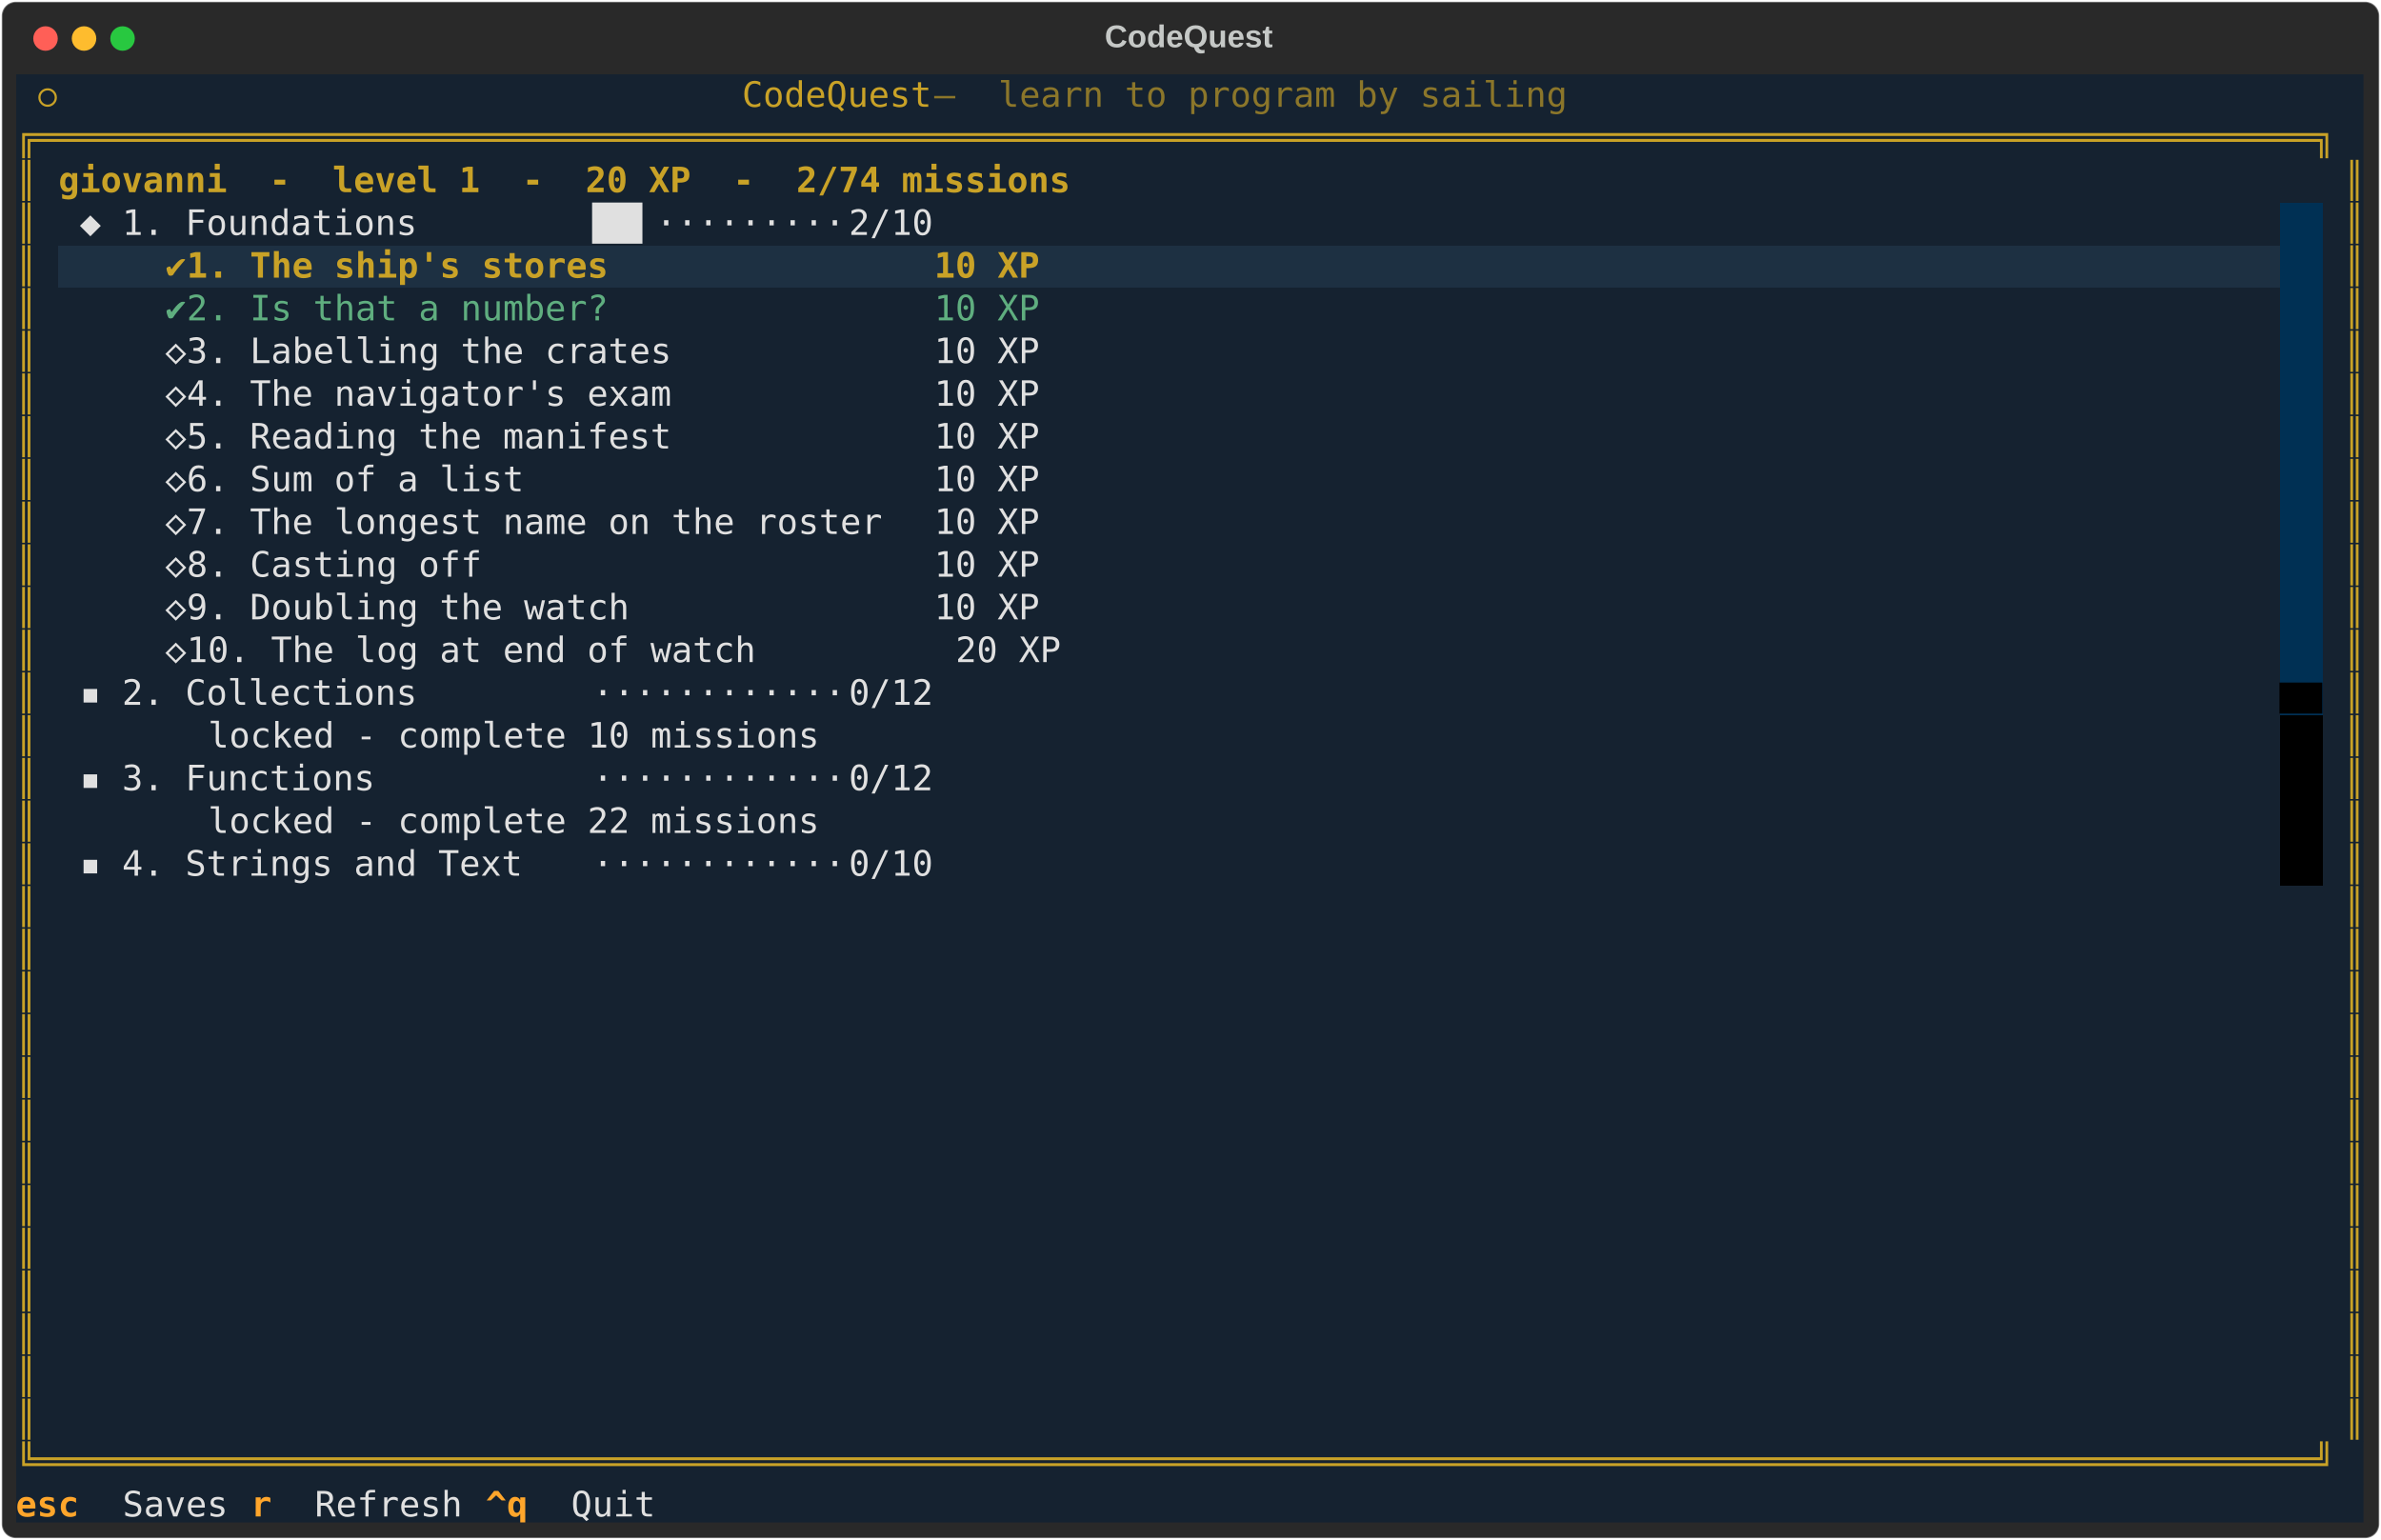
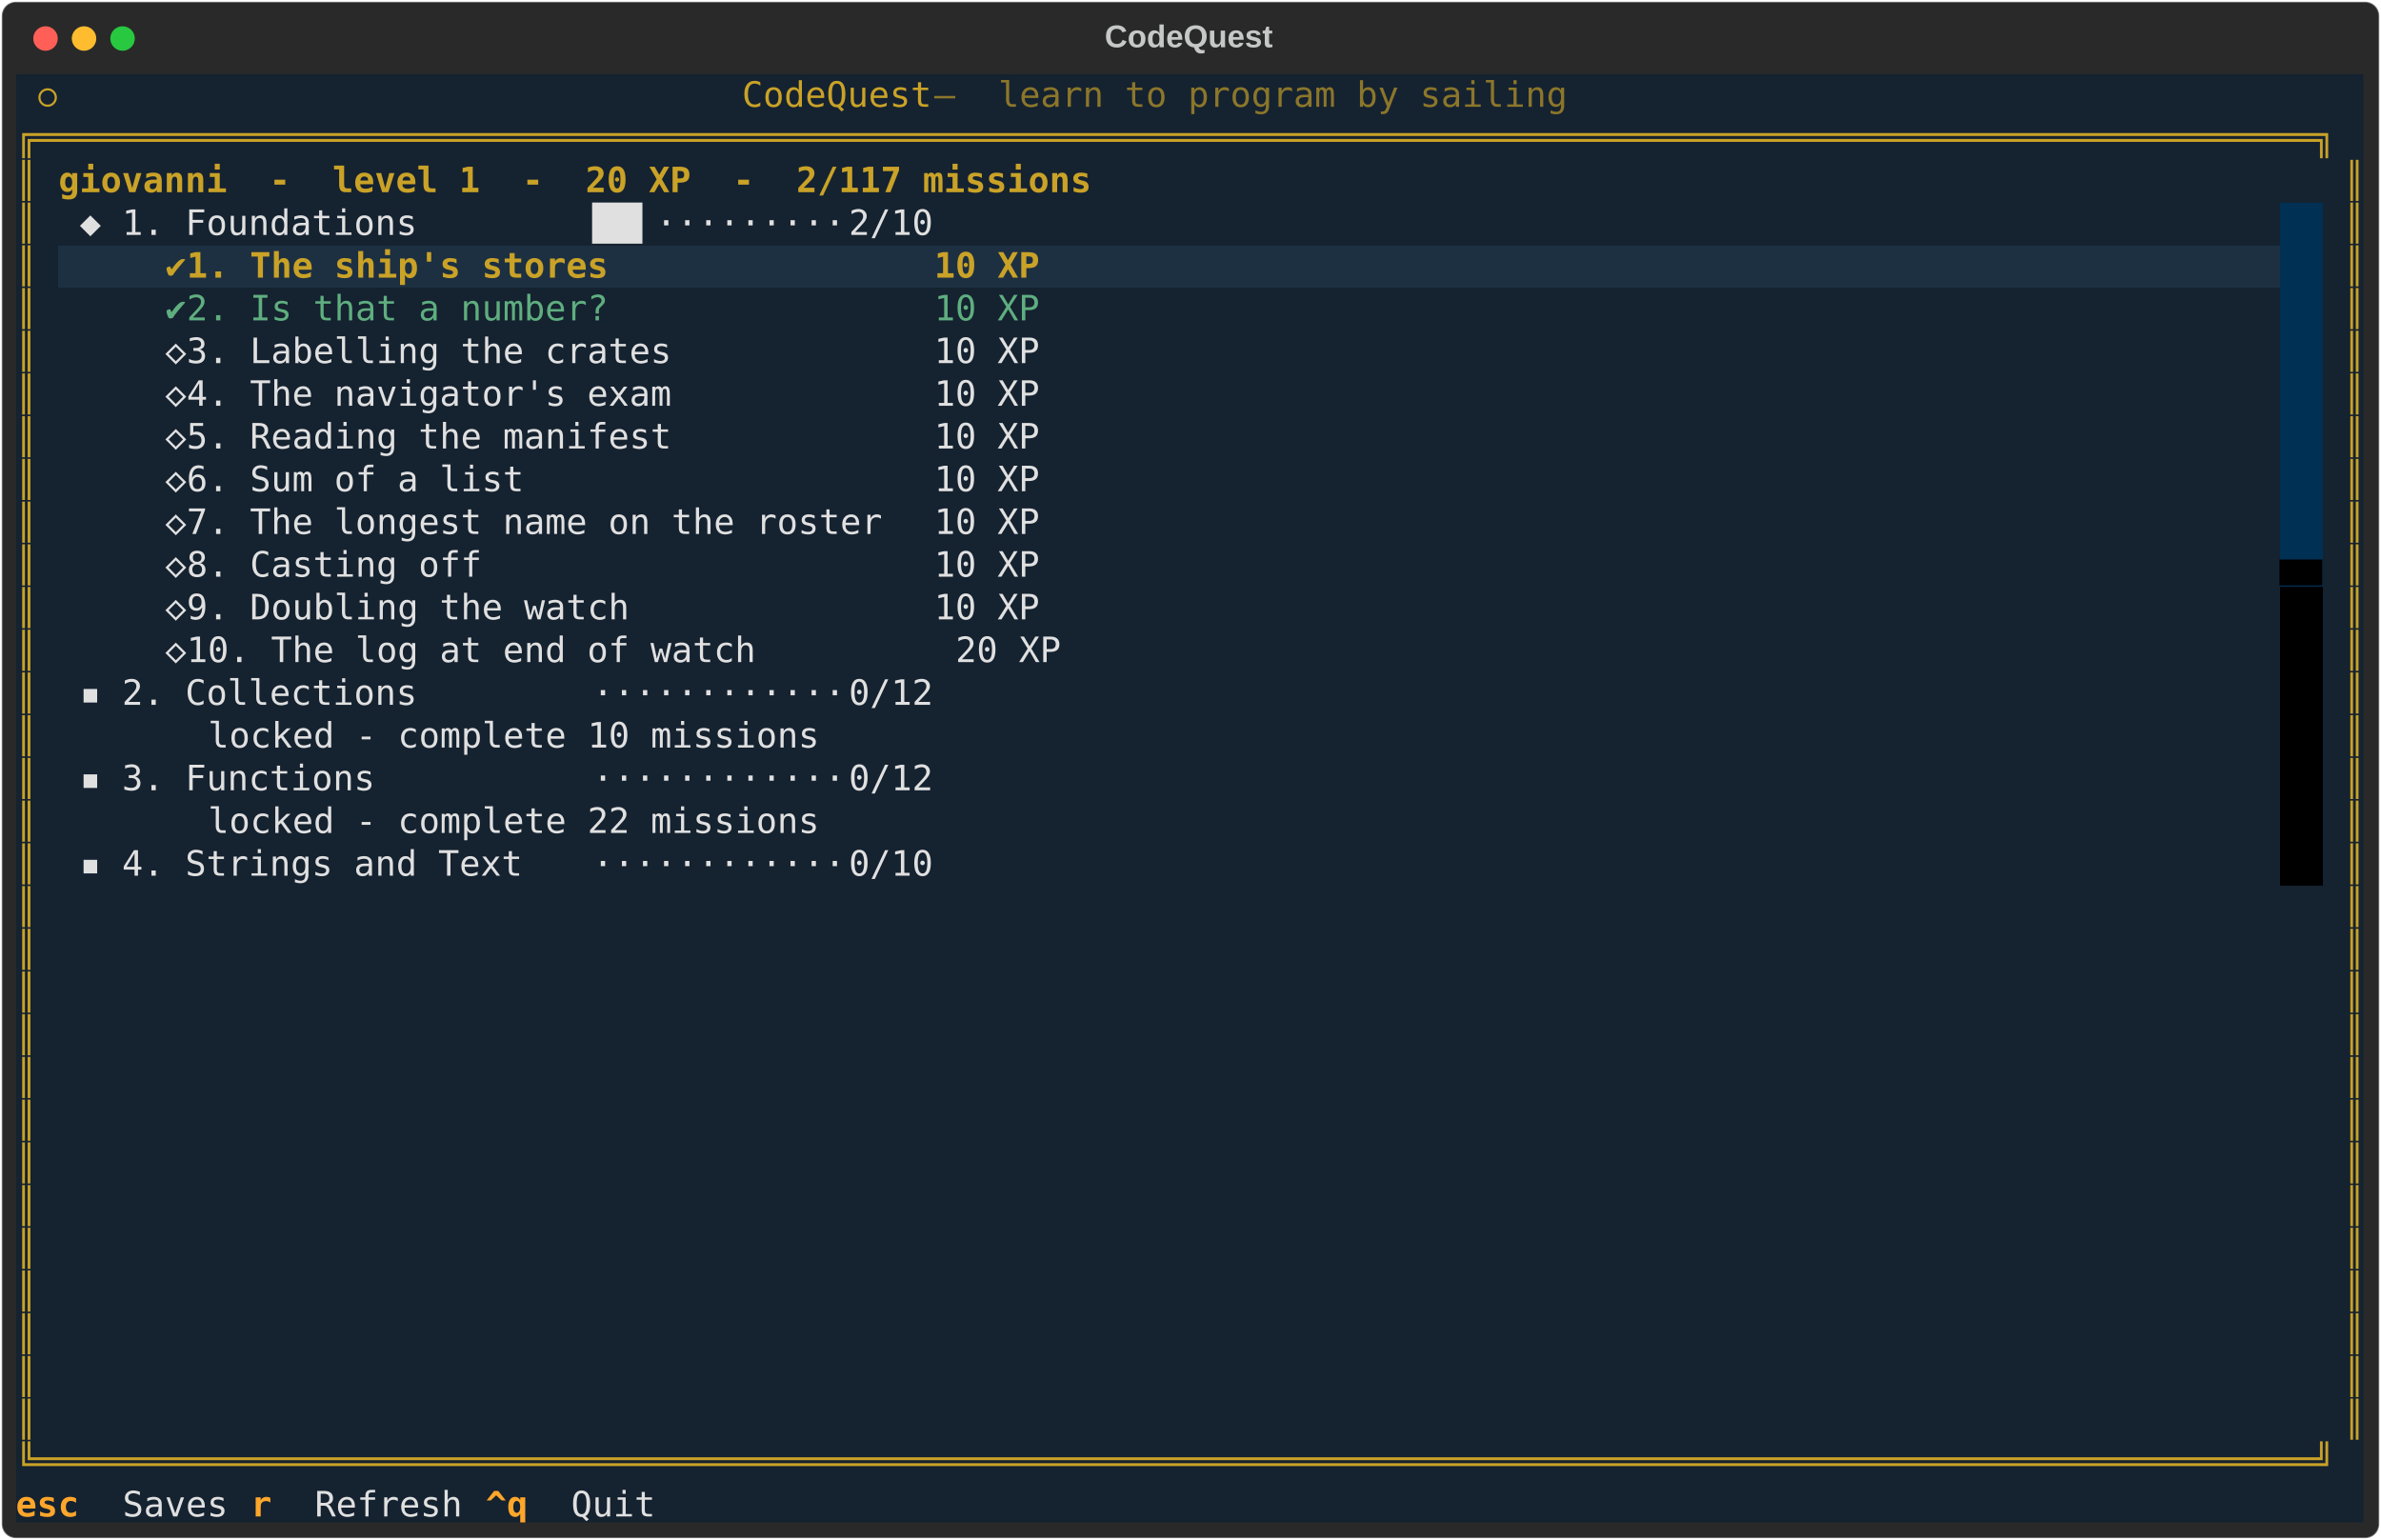
<svg xmlns="http://www.w3.org/2000/svg" class="rich-terminal" viewBox="0 0 1360 879.6">
  <style>

    @font-face {
        font-family: "Fira Code";
        src: local("FiraCode-Regular"),
                url("https://cdnjs.cloudflare.com/ajax/libs/firacode/6.2.0/woff2/FiraCode-Regular.woff2") format("woff2"),
                url("https://cdnjs.cloudflare.com/ajax/libs/firacode/6.2.0/woff/FiraCode-Regular.woff") format("woff");
        font-style: normal;
        font-weight: 400;
    }
    @font-face {
        font-family: "Fira Code";
        src: local("FiraCode-Bold"),
                url("https://cdnjs.cloudflare.com/ajax/libs/firacode/6.2.0/woff2/FiraCode-Bold.woff2") format("woff2"),
                url("https://cdnjs.cloudflare.com/ajax/libs/firacode/6.2.0/woff/FiraCode-Bold.woff") format("woff");
        font-style: bold;
        font-weight: 700;
    }

    .terminal-matrix {
        font-family: Fira Code, monospace;
        font-size: 20px;
        line-height: 24.4px;
        font-variant-east-asian: full-width;
    }

    .terminal-title {
        font-size: 18px;
        font-weight: bold;
        font-family: arial;
    }

    .terminal-r1 { fill: #c5c8c6 }
.terminal-r2 { fill: #c9a227 }
.terminal-r3 { fill: #8b762a }
.terminal-r4 { fill: #c9a227;font-weight: bold }
.terminal-r5 { fill: #e0e0e0 }
.terminal-r6 { fill: #1f2b38 }
.terminal-r7 { fill: #5fae7f }
.terminal-r8 { fill: #000000 }
.terminal-r9 { fill: #e8dcc4 }
.terminal-r10 { fill: #ffa62b;font-weight: bold }
    </style>
  <defs>
    <clipPath id="terminal-clip-terminal">
      <rect x="0" y="0" width="1341.0" height="828.6" />
    </clipPath>
    <clipPath id="terminal-line-0">
      <rect x="0" y="1.5" width="1342" height="24.65" />
    </clipPath>
    <clipPath id="terminal-line-1">
      <rect x="0" y="25.9" width="1342" height="24.65" />
    </clipPath>
    <clipPath id="terminal-line-2">
      <rect x="0" y="50.3" width="1342" height="24.65" />
    </clipPath>
    <clipPath id="terminal-line-3">
      <rect x="0" y="74.7" width="1342" height="24.65" />
    </clipPath>
    <clipPath id="terminal-line-4">
      <rect x="0" y="99.1" width="1342" height="24.65" />
    </clipPath>
    <clipPath id="terminal-line-5">
      <rect x="0" y="123.5" width="1342" height="24.65" />
    </clipPath>
    <clipPath id="terminal-line-6">
      <rect x="0" y="147.9" width="1342" height="24.65" />
    </clipPath>
    <clipPath id="terminal-line-7">
      <rect x="0" y="172.3" width="1342" height="24.65" />
    </clipPath>
    <clipPath id="terminal-line-8">
      <rect x="0" y="196.7" width="1342" height="24.65" />
    </clipPath>
    <clipPath id="terminal-line-9">
      <rect x="0" y="221.1" width="1342" height="24.65" />
    </clipPath>
    <clipPath id="terminal-line-10">
      <rect x="0" y="245.5" width="1342" height="24.65" />
    </clipPath>
    <clipPath id="terminal-line-11">
      <rect x="0" y="269.9" width="1342" height="24.65" />
    </clipPath>
    <clipPath id="terminal-line-12">
      <rect x="0" y="294.3" width="1342" height="24.65" />
    </clipPath>
    <clipPath id="terminal-line-13">
      <rect x="0" y="318.7" width="1342" height="24.65" />
    </clipPath>
    <clipPath id="terminal-line-14">
      <rect x="0" y="343.1" width="1342" height="24.65" />
    </clipPath>
    <clipPath id="terminal-line-15">
      <rect x="0" y="367.5" width="1342" height="24.65" />
    </clipPath>
    <clipPath id="terminal-line-16">
      <rect x="0" y="391.9" width="1342" height="24.65" />
    </clipPath>
    <clipPath id="terminal-line-17">
      <rect x="0" y="416.3" width="1342" height="24.65" />
    </clipPath>
    <clipPath id="terminal-line-18">
      <rect x="0" y="440.7" width="1342" height="24.65" />
    </clipPath>
    <clipPath id="terminal-line-19">
      <rect x="0" y="465.1" width="1342" height="24.65" />
    </clipPath>
    <clipPath id="terminal-line-20">
      <rect x="0" y="489.5" width="1342" height="24.65" />
    </clipPath>
    <clipPath id="terminal-line-21">
      <rect x="0" y="513.9" width="1342" height="24.65" />
    </clipPath>
    <clipPath id="terminal-line-22">
      <rect x="0" y="538.3" width="1342" height="24.65" />
    </clipPath>
    <clipPath id="terminal-line-23">
      <rect x="0" y="562.7" width="1342" height="24.65" />
    </clipPath>
    <clipPath id="terminal-line-24">
      <rect x="0" y="587.1" width="1342" height="24.65" />
    </clipPath>
    <clipPath id="terminal-line-25">
      <rect x="0" y="611.5" width="1342" height="24.65" />
    </clipPath>
    <clipPath id="terminal-line-26">
      <rect x="0" y="635.9" width="1342" height="24.65" />
    </clipPath>
    <clipPath id="terminal-line-27">
      <rect x="0" y="660.3" width="1342" height="24.65" />
    </clipPath>
    <clipPath id="terminal-line-28">
      <rect x="0" y="684.7" width="1342" height="24.65" />
    </clipPath>
    <clipPath id="terminal-line-29">
      <rect x="0" y="709.1" width="1342" height="24.65" />
    </clipPath>
    <clipPath id="terminal-line-30">
      <rect x="0" y="733.5" width="1342" height="24.65" />
    </clipPath>
    <clipPath id="terminal-line-31">
      <rect x="0" y="757.9" width="1342" height="24.65" />
    </clipPath>
    <clipPath id="terminal-line-32">
      <rect x="0" y="782.3" width="1342" height="24.65" />
    </clipPath>
  </defs>
  <rect fill="#292929" stroke="rgba(255,255,255,0.35)" stroke-width="1" x="1" y="1" width="1358" height="877.6" rx="8" />
  <text class="terminal-title" fill="#c5c8c6" text-anchor="middle" x="679" y="27">CodeQuest</text>
  <g transform="translate(26,22)">
    <circle cx="0" cy="0" r="7" fill="#ff5f57" />
    <circle cx="22" cy="0" r="7" fill="#febc2e" />
    <circle cx="44" cy="0" r="7" fill="#28c840" />
  </g>
  <g transform="translate(9, 41)" clip-path="url(#terminal-clip-terminal)">
    <rect fill="#152230" x="0" y="1.5" width="12.2" height="24.65" shape-rendering="crispEdges" />
    <rect fill="#152230" x="12.2" y="1.5" width="12.2" height="24.65" shape-rendering="crispEdges" />
    <rect fill="#152230" x="24.4" y="1.5" width="61" height="24.65" shape-rendering="crispEdges" />
    <rect fill="#152230" x="85.4" y="1.5" width="12.2" height="24.65" shape-rendering="crispEdges" />
    <rect fill="#152230" x="97.6" y="1.5" width="317.2" height="24.65" shape-rendering="crispEdges" />
    <rect fill="#152230" x="414.8" y="1.5" width="109.8" height="24.65" shape-rendering="crispEdges" />
    <rect fill="#152230" x="524.6" y="1.5" width="36.6" height="24.65" shape-rendering="crispEdges" />
    <rect fill="#152230" x="561.2" y="1.5" width="329.4" height="24.65" shape-rendering="crispEdges" />
    <rect fill="#152230" x="890.6" y="1.5" width="329.4" height="24.65" shape-rendering="crispEdges" />
    <rect fill="#152230" x="1220" y="1.5" width="12.2" height="24.65" shape-rendering="crispEdges" />
    <rect fill="#152230" x="1232.2" y="1.5" width="0" height="24.65" shape-rendering="crispEdges" />
    <rect fill="#152230" x="1232.2" y="1.5" width="109.8" height="24.65" shape-rendering="crispEdges" />
    <rect fill="#152230" x="0" y="25.9" width="1342" height="24.65" shape-rendering="crispEdges" />
    <rect fill="#152230" x="0" y="50.3" width="12.2" height="24.65" shape-rendering="crispEdges" />
    <rect fill="#152230" x="12.2" y="50.3" width="12.2" height="24.65" shape-rendering="crispEdges" />
-     <rect fill="#152230" x="24.4" y="50.3" width="585.6" height="24.65" shape-rendering="crispEdges" />
-     <rect fill="#152230" x="610" y="50.3" width="719.8" height="24.65" shape-rendering="crispEdges" />
+     <rect fill="#152230" x="24.4" y="50.3" width="597.8" height="24.65" shape-rendering="crispEdges" />
+     <rect fill="#152230" x="622.2" y="50.3" width="707.6" height="24.65" shape-rendering="crispEdges" />
    <rect fill="#152230" x="1329.8" y="50.3" width="12.2" height="24.65" shape-rendering="crispEdges" />
    <rect fill="#152230" x="0" y="74.7" width="12.2" height="24.65" shape-rendering="crispEdges" />
    <rect fill="#152230" x="12.2" y="74.7" width="24.4" height="24.65" shape-rendering="crispEdges" />
    <rect fill="#152230" x="36.6" y="74.7" width="280.6" height="24.65" shape-rendering="crispEdges" />
    <rect fill="#152230" x="317.2" y="74.7" width="12.2" height="24.65" shape-rendering="crispEdges" />
    <rect fill="#152230" x="329.4" y="74.7" width="146.4" height="24.65" shape-rendering="crispEdges" />
    <rect fill="#152230" x="475.8" y="74.7" width="61" height="24.65" shape-rendering="crispEdges" />
    <rect fill="#152230" x="536.8" y="74.7" width="756.4" height="24.65" shape-rendering="crispEdges" />
    <rect fill="#003054" x="1293.2" y="74.7" width="24.4" height="24.65" shape-rendering="crispEdges" />
    <rect fill="#152230" x="1317.6" y="74.7" width="12.2" height="24.65" shape-rendering="crispEdges" />
    <rect fill="#152230" x="1329.8" y="74.7" width="12.2" height="24.65" shape-rendering="crispEdges" />
    <rect fill="#152230" x="0" y="99.1" width="12.2" height="24.65" shape-rendering="crispEdges" />
    <rect fill="#152230" x="12.2" y="99.1" width="12.2" height="24.65" shape-rendering="crispEdges" />
    <rect fill="#1d3042" x="24.4" y="99.1" width="12.2" height="24.65" shape-rendering="crispEdges" />
    <rect fill="#1d3042" x="36.6" y="99.1" width="48.8" height="24.65" shape-rendering="crispEdges" />
    <rect fill="#1d3042" x="85.4" y="99.1" width="12.2" height="24.65" shape-rendering="crispEdges" />
    <rect fill="#1d3042" x="97.6" y="99.1" width="427" height="24.65" shape-rendering="crispEdges" />
    <rect fill="#1d3042" x="524.6" y="99.1" width="61" height="24.65" shape-rendering="crispEdges" />
    <rect fill="#1d3042" x="585.6" y="99.1" width="707.6" height="24.65" shape-rendering="crispEdges" />
    <rect fill="#003054" x="1293.2" y="99.1" width="24.4" height="24.65" shape-rendering="crispEdges" />
    <rect fill="#152230" x="1317.6" y="99.1" width="12.2" height="24.65" shape-rendering="crispEdges" />
    <rect fill="#152230" x="1329.8" y="99.1" width="12.2" height="24.65" shape-rendering="crispEdges" />
    <rect fill="#152230" x="0" y="123.5" width="12.2" height="24.65" shape-rendering="crispEdges" />
    <rect fill="#152230" x="12.2" y="123.5" width="24.4" height="24.65" shape-rendering="crispEdges" />
    <rect fill="#152230" x="36.6" y="123.5" width="48.8" height="24.65" shape-rendering="crispEdges" />
    <rect fill="#152230" x="85.4" y="123.5" width="12.2" height="24.65" shape-rendering="crispEdges" />
    <rect fill="#152230" x="97.6" y="123.5" width="427" height="24.65" shape-rendering="crispEdges" />
    <rect fill="#152230" x="524.6" y="123.5" width="61" height="24.65" shape-rendering="crispEdges" />
    <rect fill="#152230" x="585.6" y="123.5" width="707.6" height="24.65" shape-rendering="crispEdges" />
    <rect fill="#003054" x="1293.2" y="123.5" width="24.4" height="24.65" shape-rendering="crispEdges" />
    <rect fill="#152230" x="1317.6" y="123.5" width="12.2" height="24.65" shape-rendering="crispEdges" />
    <rect fill="#152230" x="1329.8" y="123.5" width="12.2" height="24.65" shape-rendering="crispEdges" />
    <rect fill="#152230" x="0" y="147.9" width="12.2" height="24.65" shape-rendering="crispEdges" />
    <rect fill="#152230" x="12.2" y="147.9" width="24.4" height="24.65" shape-rendering="crispEdges" />
    <rect fill="#152230" x="36.6" y="147.9" width="48.8" height="24.65" shape-rendering="crispEdges" />
    <rect fill="#152230" x="85.4" y="147.9" width="12.2" height="24.65" shape-rendering="crispEdges" />
    <rect fill="#152230" x="97.6" y="147.9" width="427" height="24.65" shape-rendering="crispEdges" />
    <rect fill="#152230" x="524.6" y="147.9" width="61" height="24.65" shape-rendering="crispEdges" />
    <rect fill="#152230" x="585.6" y="147.9" width="707.6" height="24.65" shape-rendering="crispEdges" />
    <rect fill="#003054" x="1293.2" y="147.9" width="24.4" height="24.65" shape-rendering="crispEdges" />
    <rect fill="#152230" x="1317.6" y="147.9" width="12.2" height="24.65" shape-rendering="crispEdges" />
    <rect fill="#152230" x="1329.8" y="147.9" width="12.2" height="24.65" shape-rendering="crispEdges" />
    <rect fill="#152230" x="0" y="172.3" width="12.2" height="24.65" shape-rendering="crispEdges" />
    <rect fill="#152230" x="12.2" y="172.3" width="24.4" height="24.65" shape-rendering="crispEdges" />
    <rect fill="#152230" x="36.6" y="172.3" width="48.8" height="24.65" shape-rendering="crispEdges" />
    <rect fill="#152230" x="85.4" y="172.3" width="12.2" height="24.65" shape-rendering="crispEdges" />
    <rect fill="#152230" x="97.6" y="172.3" width="427" height="24.65" shape-rendering="crispEdges" />
    <rect fill="#152230" x="524.6" y="172.3" width="61" height="24.65" shape-rendering="crispEdges" />
    <rect fill="#152230" x="585.6" y="172.3" width="707.6" height="24.65" shape-rendering="crispEdges" />
    <rect fill="#003054" x="1293.2" y="172.3" width="24.4" height="24.65" shape-rendering="crispEdges" />
    <rect fill="#152230" x="1317.6" y="172.3" width="12.2" height="24.65" shape-rendering="crispEdges" />
    <rect fill="#152230" x="1329.8" y="172.3" width="12.2" height="24.65" shape-rendering="crispEdges" />
    <rect fill="#152230" x="0" y="196.7" width="12.2" height="24.65" shape-rendering="crispEdges" />
    <rect fill="#152230" x="12.2" y="196.7" width="24.4" height="24.65" shape-rendering="crispEdges" />
    <rect fill="#152230" x="36.6" y="196.7" width="48.8" height="24.65" shape-rendering="crispEdges" />
    <rect fill="#152230" x="85.4" y="196.7" width="12.2" height="24.65" shape-rendering="crispEdges" />
    <rect fill="#152230" x="97.6" y="196.7" width="427" height="24.65" shape-rendering="crispEdges" />
    <rect fill="#152230" x="524.6" y="196.7" width="61" height="24.65" shape-rendering="crispEdges" />
    <rect fill="#152230" x="585.6" y="196.7" width="707.6" height="24.65" shape-rendering="crispEdges" />
    <rect fill="#003054" x="1293.2" y="196.7" width="24.4" height="24.65" shape-rendering="crispEdges" />
    <rect fill="#152230" x="1317.6" y="196.7" width="12.2" height="24.65" shape-rendering="crispEdges" />
    <rect fill="#152230" x="1329.8" y="196.7" width="12.2" height="24.65" shape-rendering="crispEdges" />
    <rect fill="#152230" x="0" y="221.1" width="12.2" height="24.65" shape-rendering="crispEdges" />
    <rect fill="#152230" x="12.2" y="221.1" width="24.4" height="24.65" shape-rendering="crispEdges" />
    <rect fill="#152230" x="36.6" y="221.1" width="48.8" height="24.65" shape-rendering="crispEdges" />
    <rect fill="#152230" x="85.4" y="221.1" width="12.2" height="24.65" shape-rendering="crispEdges" />
    <rect fill="#152230" x="97.6" y="221.1" width="427" height="24.65" shape-rendering="crispEdges" />
    <rect fill="#152230" x="524.6" y="221.1" width="61" height="24.65" shape-rendering="crispEdges" />
    <rect fill="#152230" x="585.6" y="221.1" width="707.6" height="24.65" shape-rendering="crispEdges" />
    <rect fill="#003054" x="1293.2" y="221.1" width="24.4" height="24.65" shape-rendering="crispEdges" />
    <rect fill="#152230" x="1317.6" y="221.1" width="12.2" height="24.65" shape-rendering="crispEdges" />
    <rect fill="#152230" x="1329.8" y="221.1" width="12.2" height="24.65" shape-rendering="crispEdges" />
    <rect fill="#152230" x="0" y="245.5" width="12.2" height="24.65" shape-rendering="crispEdges" />
    <rect fill="#152230" x="12.2" y="245.5" width="24.4" height="24.65" shape-rendering="crispEdges" />
    <rect fill="#152230" x="36.6" y="245.5" width="48.8" height="24.65" shape-rendering="crispEdges" />
    <rect fill="#152230" x="85.4" y="245.5" width="12.2" height="24.65" shape-rendering="crispEdges" />
    <rect fill="#152230" x="97.6" y="245.5" width="427" height="24.65" shape-rendering="crispEdges" />
    <rect fill="#152230" x="524.6" y="245.5" width="61" height="24.65" shape-rendering="crispEdges" />
    <rect fill="#152230" x="585.6" y="245.5" width="707.6" height="24.65" shape-rendering="crispEdges" />
    <rect fill="#003054" x="1293.2" y="245.5" width="24.4" height="24.65" shape-rendering="crispEdges" />
    <rect fill="#152230" x="1317.6" y="245.5" width="12.2" height="24.65" shape-rendering="crispEdges" />
    <rect fill="#152230" x="1329.8" y="245.5" width="12.2" height="24.65" shape-rendering="crispEdges" />
    <rect fill="#152230" x="0" y="269.9" width="12.2" height="24.65" shape-rendering="crispEdges" />
    <rect fill="#152230" x="12.2" y="269.9" width="24.4" height="24.65" shape-rendering="crispEdges" />
    <rect fill="#152230" x="36.6" y="269.9" width="48.8" height="24.65" shape-rendering="crispEdges" />
    <rect fill="#152230" x="85.4" y="269.9" width="12.2" height="24.65" shape-rendering="crispEdges" />
    <rect fill="#152230" x="97.6" y="269.9" width="427" height="24.65" shape-rendering="crispEdges" />
    <rect fill="#152230" x="524.6" y="269.9" width="61" height="24.65" shape-rendering="crispEdges" />
    <rect fill="#152230" x="585.6" y="269.9" width="707.6" height="24.65" shape-rendering="crispEdges" />
    <rect fill="#003054" x="1293.2" y="269.9" width="24.4" height="24.65" shape-rendering="crispEdges" />
    <rect fill="#152230" x="1317.6" y="269.9" width="12.2" height="24.65" shape-rendering="crispEdges" />
    <rect fill="#152230" x="1329.8" y="269.9" width="12.2" height="24.65" shape-rendering="crispEdges" />
    <rect fill="#152230" x="0" y="294.3" width="12.2" height="24.65" shape-rendering="crispEdges" />
    <rect fill="#152230" x="12.2" y="294.3" width="24.4" height="24.65" shape-rendering="crispEdges" />
    <rect fill="#152230" x="36.6" y="294.3" width="48.8" height="24.65" shape-rendering="crispEdges" />
    <rect fill="#152230" x="85.4" y="294.3" width="12.2" height="24.65" shape-rendering="crispEdges" />
    <rect fill="#152230" x="97.6" y="294.3" width="427" height="24.65" shape-rendering="crispEdges" />
    <rect fill="#152230" x="524.6" y="294.3" width="61" height="24.65" shape-rendering="crispEdges" />
    <rect fill="#152230" x="585.6" y="294.3" width="707.6" height="24.65" shape-rendering="crispEdges" />
-     <rect fill="#003054" x="1293.2" y="294.3" width="24.4" height="24.65" shape-rendering="crispEdges" />
+     <rect fill="#000000" x="1293.2" y="294.3" width="24.4" height="24.65" shape-rendering="crispEdges" />
    <rect fill="#152230" x="1317.6" y="294.3" width="12.2" height="24.65" shape-rendering="crispEdges" />
    <rect fill="#152230" x="1329.8" y="294.3" width="12.2" height="24.65" shape-rendering="crispEdges" />
    <rect fill="#152230" x="0" y="318.7" width="12.2" height="24.65" shape-rendering="crispEdges" />
    <rect fill="#152230" x="12.2" y="318.7" width="24.4" height="24.65" shape-rendering="crispEdges" />
    <rect fill="#152230" x="36.6" y="318.7" width="48.8" height="24.65" shape-rendering="crispEdges" />
    <rect fill="#152230" x="85.4" y="318.7" width="12.2" height="24.65" shape-rendering="crispEdges" />
    <rect fill="#152230" x="97.6" y="318.7" width="439.2" height="24.65" shape-rendering="crispEdges" />
    <rect fill="#152230" x="536.8" y="318.7" width="61" height="24.65" shape-rendering="crispEdges" />
    <rect fill="#152230" x="597.8" y="318.7" width="695.4" height="24.65" shape-rendering="crispEdges" />
-     <rect fill="#003054" x="1293.2" y="318.7" width="24.4" height="24.65" shape-rendering="crispEdges" />
+     <rect fill="#000000" x="1293.2" y="318.7" width="24.4" height="24.65" shape-rendering="crispEdges" />
    <rect fill="#152230" x="1317.6" y="318.7" width="12.2" height="24.65" shape-rendering="crispEdges" />
    <rect fill="#152230" x="1329.8" y="318.7" width="12.2" height="24.65" shape-rendering="crispEdges" />
    <rect fill="#152230" x="0" y="343.1" width="12.2" height="24.65" shape-rendering="crispEdges" />
    <rect fill="#152230" x="12.2" y="343.1" width="24.4" height="24.65" shape-rendering="crispEdges" />
    <rect fill="#152230" x="36.6" y="343.1" width="280.6" height="24.65" shape-rendering="crispEdges" />
    <rect fill="#152230" x="317.2" y="343.1" width="12.2" height="24.65" shape-rendering="crispEdges" />
    <rect fill="#152230" x="329.4" y="343.1" width="146.4" height="24.65" shape-rendering="crispEdges" />
    <rect fill="#152230" x="475.8" y="343.1" width="61" height="24.65" shape-rendering="crispEdges" />
    <rect fill="#152230" x="536.8" y="343.1" width="756.4" height="24.65" shape-rendering="crispEdges" />
-     <rect fill="#003054" x="1293.2" y="343.1" width="24.4" height="24.65" shape-rendering="crispEdges" />
+     <rect fill="#000000" x="1293.2" y="343.1" width="24.4" height="24.65" shape-rendering="crispEdges" />
    <rect fill="#152230" x="1317.6" y="343.1" width="12.2" height="24.65" shape-rendering="crispEdges" />
    <rect fill="#152230" x="1329.8" y="343.1" width="12.2" height="24.65" shape-rendering="crispEdges" />
    <rect fill="#152230" x="0" y="367.5" width="12.2" height="24.65" shape-rendering="crispEdges" />
    <rect fill="#152230" x="12.2" y="367.5" width="24.4" height="24.65" shape-rendering="crispEdges" />
    <rect fill="#152230" x="36.6" y="367.5" width="73.2" height="24.65" shape-rendering="crispEdges" />
    <rect fill="#152230" x="109.8" y="367.5" width="353.8" height="24.65" shape-rendering="crispEdges" />
    <rect fill="#152230" x="463.6" y="367.5" width="829.6" height="24.65" shape-rendering="crispEdges" />
    <rect fill="#000000" x="1293.2" y="367.5" width="24.4" height="24.65" shape-rendering="crispEdges" />
    <rect fill="#152230" x="1317.6" y="367.5" width="12.2" height="24.65" shape-rendering="crispEdges" />
    <rect fill="#152230" x="1329.8" y="367.5" width="12.2" height="24.65" shape-rendering="crispEdges" />
    <rect fill="#152230" x="0" y="391.9" width="12.2" height="24.65" shape-rendering="crispEdges" />
    <rect fill="#152230" x="12.2" y="391.9" width="24.4" height="24.65" shape-rendering="crispEdges" />
    <rect fill="#152230" x="36.6" y="391.9" width="280.6" height="24.65" shape-rendering="crispEdges" />
    <rect fill="#152230" x="317.2" y="391.9" width="12.2" height="24.65" shape-rendering="crispEdges" />
    <rect fill="#152230" x="329.4" y="391.9" width="146.4" height="24.65" shape-rendering="crispEdges" />
    <rect fill="#152230" x="475.8" y="391.9" width="61" height="24.65" shape-rendering="crispEdges" />
    <rect fill="#152230" x="536.8" y="391.9" width="756.4" height="24.65" shape-rendering="crispEdges" />
    <rect fill="#000000" x="1293.2" y="391.9" width="24.4" height="24.65" shape-rendering="crispEdges" />
    <rect fill="#152230" x="1317.6" y="391.9" width="12.2" height="24.65" shape-rendering="crispEdges" />
    <rect fill="#152230" x="1329.8" y="391.9" width="12.2" height="24.65" shape-rendering="crispEdges" />
    <rect fill="#152230" x="0" y="416.3" width="12.2" height="24.65" shape-rendering="crispEdges" />
    <rect fill="#152230" x="12.2" y="416.3" width="24.4" height="24.65" shape-rendering="crispEdges" />
    <rect fill="#152230" x="36.6" y="416.3" width="73.2" height="24.65" shape-rendering="crispEdges" />
    <rect fill="#152230" x="109.8" y="416.3" width="353.8" height="24.65" shape-rendering="crispEdges" />
    <rect fill="#152230" x="463.6" y="416.3" width="829.6" height="24.65" shape-rendering="crispEdges" />
    <rect fill="#000000" x="1293.2" y="416.3" width="24.4" height="24.65" shape-rendering="crispEdges" />
    <rect fill="#152230" x="1317.6" y="416.3" width="12.2" height="24.65" shape-rendering="crispEdges" />
    <rect fill="#152230" x="1329.8" y="416.3" width="12.2" height="24.65" shape-rendering="crispEdges" />
    <rect fill="#152230" x="0" y="440.7" width="12.2" height="24.65" shape-rendering="crispEdges" />
    <rect fill="#152230" x="12.2" y="440.7" width="24.4" height="24.65" shape-rendering="crispEdges" />
    <rect fill="#152230" x="36.6" y="440.7" width="280.6" height="24.65" shape-rendering="crispEdges" />
    <rect fill="#152230" x="317.2" y="440.7" width="12.2" height="24.65" shape-rendering="crispEdges" />
    <rect fill="#152230" x="329.4" y="440.7" width="146.4" height="24.65" shape-rendering="crispEdges" />
    <rect fill="#152230" x="475.8" y="440.7" width="61" height="24.65" shape-rendering="crispEdges" />
    <rect fill="#152230" x="536.8" y="440.7" width="756.4" height="24.65" shape-rendering="crispEdges" />
    <rect fill="#000000" x="1293.2" y="440.7" width="24.4" height="24.65" shape-rendering="crispEdges" />
    <rect fill="#152230" x="1317.6" y="440.7" width="12.2" height="24.65" shape-rendering="crispEdges" />
    <rect fill="#152230" x="1329.8" y="440.7" width="12.2" height="24.65" shape-rendering="crispEdges" />
    <rect fill="#152230" x="0" y="465.1" width="12.2" height="24.65" shape-rendering="crispEdges" />
    <rect fill="#152230" x="12.2" y="465.1" width="1317.6" height="24.65" shape-rendering="crispEdges" />
    <rect fill="#152230" x="1329.8" y="465.1" width="12.2" height="24.65" shape-rendering="crispEdges" />
    <rect fill="#152230" x="0" y="489.5" width="12.2" height="24.65" shape-rendering="crispEdges" />
    <rect fill="#152230" x="12.2" y="489.5" width="1317.6" height="24.65" shape-rendering="crispEdges" />
    <rect fill="#152230" x="1329.8" y="489.5" width="12.2" height="24.65" shape-rendering="crispEdges" />
    <rect fill="#152230" x="0" y="513.9" width="12.2" height="24.65" shape-rendering="crispEdges" />
    <rect fill="#152230" x="12.2" y="513.9" width="1317.6" height="24.65" shape-rendering="crispEdges" />
    <rect fill="#152230" x="1329.8" y="513.9" width="12.2" height="24.65" shape-rendering="crispEdges" />
    <rect fill="#152230" x="0" y="538.3" width="12.2" height="24.65" shape-rendering="crispEdges" />
    <rect fill="#152230" x="12.2" y="538.3" width="1317.6" height="24.65" shape-rendering="crispEdges" />
    <rect fill="#152230" x="1329.8" y="538.3" width="12.2" height="24.65" shape-rendering="crispEdges" />
    <rect fill="#152230" x="0" y="562.7" width="12.2" height="24.65" shape-rendering="crispEdges" />
    <rect fill="#152230" x="12.2" y="562.7" width="1317.6" height="24.65" shape-rendering="crispEdges" />
    <rect fill="#152230" x="1329.8" y="562.7" width="12.2" height="24.65" shape-rendering="crispEdges" />
    <rect fill="#152230" x="0" y="587.1" width="12.2" height="24.65" shape-rendering="crispEdges" />
    <rect fill="#152230" x="12.2" y="587.1" width="1317.6" height="24.65" shape-rendering="crispEdges" />
    <rect fill="#152230" x="1329.8" y="587.1" width="12.2" height="24.65" shape-rendering="crispEdges" />
    <rect fill="#152230" x="0" y="611.5" width="12.2" height="24.65" shape-rendering="crispEdges" />
    <rect fill="#152230" x="12.2" y="611.5" width="1317.6" height="24.65" shape-rendering="crispEdges" />
    <rect fill="#152230" x="1329.8" y="611.5" width="12.2" height="24.65" shape-rendering="crispEdges" />
    <rect fill="#152230" x="0" y="635.9" width="12.2" height="24.65" shape-rendering="crispEdges" />
    <rect fill="#152230" x="12.2" y="635.9" width="1317.6" height="24.65" shape-rendering="crispEdges" />
    <rect fill="#152230" x="1329.8" y="635.9" width="12.2" height="24.65" shape-rendering="crispEdges" />
    <rect fill="#152230" x="0" y="660.3" width="12.2" height="24.65" shape-rendering="crispEdges" />
    <rect fill="#152230" x="12.2" y="660.3" width="1317.6" height="24.65" shape-rendering="crispEdges" />
    <rect fill="#152230" x="1329.8" y="660.3" width="12.2" height="24.65" shape-rendering="crispEdges" />
    <rect fill="#152230" x="0" y="684.7" width="12.2" height="24.65" shape-rendering="crispEdges" />
    <rect fill="#152230" x="12.2" y="684.7" width="1317.6" height="24.65" shape-rendering="crispEdges" />
    <rect fill="#152230" x="1329.8" y="684.7" width="12.2" height="24.65" shape-rendering="crispEdges" />
    <rect fill="#152230" x="0" y="709.1" width="12.2" height="24.65" shape-rendering="crispEdges" />
    <rect fill="#152230" x="12.2" y="709.1" width="1317.6" height="24.65" shape-rendering="crispEdges" />
    <rect fill="#152230" x="1329.8" y="709.1" width="12.2" height="24.65" shape-rendering="crispEdges" />
    <rect fill="#152230" x="0" y="733.5" width="12.2" height="24.65" shape-rendering="crispEdges" />
    <rect fill="#152230" x="12.2" y="733.5" width="1317.6" height="24.65" shape-rendering="crispEdges" />
    <rect fill="#152230" x="1329.8" y="733.5" width="12.2" height="24.65" shape-rendering="crispEdges" />
    <rect fill="#152230" x="0" y="757.9" width="12.2" height="24.65" shape-rendering="crispEdges" />
    <rect fill="#152230" x="12.2" y="757.9" width="1317.6" height="24.65" shape-rendering="crispEdges" />
    <rect fill="#152230" x="1329.8" y="757.9" width="12.2" height="24.65" shape-rendering="crispEdges" />
    <rect fill="#152230" x="0" y="782.3" width="1342" height="24.65" shape-rendering="crispEdges" />
    <rect fill="#152230" x="0" y="806.7" width="61" height="24.65" shape-rendering="crispEdges" />
    <rect fill="#152230" x="61" y="806.7" width="73.2" height="24.65" shape-rendering="crispEdges" />
    <rect fill="#152230" x="134.2" y="806.7" width="36.6" height="24.65" shape-rendering="crispEdges" />
    <rect fill="#152230" x="170.8" y="806.7" width="97.6" height="24.65" shape-rendering="crispEdges" />
    <rect fill="#152230" x="268.4" y="806.7" width="48.8" height="24.65" shape-rendering="crispEdges" />
    <rect fill="#152230" x="317.2" y="806.7" width="61" height="24.65" shape-rendering="crispEdges" />
    <rect fill="#152230" x="378.2" y="806.7" width="963.8" height="24.65" shape-rendering="crispEdges" />
    <g class="terminal-matrix">
      <text class="terminal-r2" x="12.2" y="20" textLength="12.2" clip-path="url(#terminal-line-0)">⭘</text>
      <text class="terminal-r2" x="414.8" y="20" textLength="109.8" clip-path="url(#terminal-line-0)">CodeQuest</text>
      <text class="terminal-r3" x="524.6" y="20" textLength="36.6" clip-path="url(#terminal-line-0)"> — </text>
      <text class="terminal-r3" x="561.2" y="20" textLength="329.4" clip-path="url(#terminal-line-0)">learn to program by sailing</text>
      <text class="terminal-r1" x="1342" y="20" textLength="12.2" clip-path="url(#terminal-line-0)">
</text>
      <text class="terminal-r2" x="0" y="44.4" textLength="1342" clip-path="url(#terminal-line-1)">╔════════════════════════════════════════════════════════════════════════════════════════════════════════════╗</text>
      <text class="terminal-r1" x="1342" y="44.4" textLength="12.2" clip-path="url(#terminal-line-1)">
</text>
      <text class="terminal-r2" x="0" y="68.8" textLength="12.2" clip-path="url(#terminal-line-2)">║</text>
-       <text class="terminal-r4" x="24.4" y="68.8" textLength="585.6" clip-path="url(#terminal-line-2)">giovanni  -  level 1  -  20 XP  -  2/74 missions</text>
+       <text class="terminal-r4" x="24.4" y="68.8" textLength="597.8" clip-path="url(#terminal-line-2)">giovanni  -  level 1  -  20 XP  -  2/117 missions</text>
      <text class="terminal-r2" x="1329.8" y="68.8" textLength="12.2" clip-path="url(#terminal-line-2)">║</text>
      <text class="terminal-r1" x="1342" y="68.8" textLength="12.2" clip-path="url(#terminal-line-2)">
</text>
      <text class="terminal-r2" x="0" y="93.2" textLength="12.2" clip-path="url(#terminal-line-3)">║</text>
      <text class="terminal-r5" x="36.6" y="93.2" textLength="280.6" clip-path="url(#terminal-line-3)">◆ 1. Foundations       </text>
      <text class="terminal-r5" x="329.4" y="93.2" textLength="146.4" clip-path="url(#terminal-line-3)">██▍·········</text>
      <text class="terminal-r5" x="475.8" y="93.2" textLength="61" clip-path="url(#terminal-line-3)"> 2/10</text>
      <text class="terminal-r2" x="1329.8" y="93.2" textLength="12.2" clip-path="url(#terminal-line-3)">║</text>
      <text class="terminal-r1" x="1342" y="93.2" textLength="12.2" clip-path="url(#terminal-line-3)">
</text>
      <text class="terminal-r2" x="0" y="117.6" textLength="12.2" clip-path="url(#terminal-line-4)">║</text>
      <text class="terminal-r4" x="85.4" y="117.6" textLength="12.2" clip-path="url(#terminal-line-4)">✔</text>
      <text class="terminal-r4" x="97.6" y="117.6" textLength="427" clip-path="url(#terminal-line-4)"> 1. The ship's stores              </text>
      <text class="terminal-r4" x="524.6" y="117.6" textLength="61" clip-path="url(#terminal-line-4)">10 XP</text>
      <text class="terminal-r2" x="1329.8" y="117.6" textLength="12.2" clip-path="url(#terminal-line-4)">║</text>
      <text class="terminal-r1" x="1342" y="117.6" textLength="12.2" clip-path="url(#terminal-line-4)">
</text>
      <text class="terminal-r2" x="0" y="142" textLength="12.2" clip-path="url(#terminal-line-5)">║</text>
      <text class="terminal-r7" x="85.4" y="142" textLength="12.2" clip-path="url(#terminal-line-5)">✔</text>
      <text class="terminal-r7" x="97.6" y="142" textLength="427" clip-path="url(#terminal-line-5)"> 2. Is that a number?              </text>
      <text class="terminal-r7" x="524.6" y="142" textLength="61" clip-path="url(#terminal-line-5)">10 XP</text>
      <text class="terminal-r2" x="1329.8" y="142" textLength="12.2" clip-path="url(#terminal-line-5)">║</text>
      <text class="terminal-r1" x="1342" y="142" textLength="12.2" clip-path="url(#terminal-line-5)">
</text>
      <text class="terminal-r2" x="0" y="166.4" textLength="12.2" clip-path="url(#terminal-line-6)">║</text>
      <text class="terminal-r5" x="85.4" y="166.4" textLength="12.2" clip-path="url(#terminal-line-6)">◇</text>
      <text class="terminal-r5" x="97.6" y="166.4" textLength="427" clip-path="url(#terminal-line-6)"> 3. Labelling the crates           </text>
      <text class="terminal-r5" x="524.6" y="166.4" textLength="61" clip-path="url(#terminal-line-6)">10 XP</text>
      <text class="terminal-r2" x="1329.8" y="166.4" textLength="12.2" clip-path="url(#terminal-line-6)">║</text>
      <text class="terminal-r1" x="1342" y="166.4" textLength="12.2" clip-path="url(#terminal-line-6)">
</text>
      <text class="terminal-r2" x="0" y="190.8" textLength="12.2" clip-path="url(#terminal-line-7)">║</text>
      <text class="terminal-r5" x="85.4" y="190.8" textLength="12.2" clip-path="url(#terminal-line-7)">◇</text>
      <text class="terminal-r5" x="97.6" y="190.8" textLength="427" clip-path="url(#terminal-line-7)"> 4. The navigator's exam           </text>
      <text class="terminal-r5" x="524.6" y="190.8" textLength="61" clip-path="url(#terminal-line-7)">10 XP</text>
      <text class="terminal-r2" x="1329.8" y="190.8" textLength="12.2" clip-path="url(#terminal-line-7)">║</text>
      <text class="terminal-r1" x="1342" y="190.8" textLength="12.2" clip-path="url(#terminal-line-7)">
</text>
      <text class="terminal-r2" x="0" y="215.2" textLength="12.2" clip-path="url(#terminal-line-8)">║</text>
      <text class="terminal-r5" x="85.4" y="215.2" textLength="12.2" clip-path="url(#terminal-line-8)">◇</text>
      <text class="terminal-r5" x="97.6" y="215.2" textLength="427" clip-path="url(#terminal-line-8)"> 5. Reading the manifest           </text>
      <text class="terminal-r5" x="524.6" y="215.2" textLength="61" clip-path="url(#terminal-line-8)">10 XP</text>
      <text class="terminal-r2" x="1329.8" y="215.2" textLength="12.2" clip-path="url(#terminal-line-8)">║</text>
      <text class="terminal-r1" x="1342" y="215.2" textLength="12.2" clip-path="url(#terminal-line-8)">
</text>
      <text class="terminal-r2" x="0" y="239.6" textLength="12.2" clip-path="url(#terminal-line-9)">║</text>
      <text class="terminal-r5" x="85.4" y="239.6" textLength="12.2" clip-path="url(#terminal-line-9)">◇</text>
      <text class="terminal-r5" x="97.6" y="239.6" textLength="427" clip-path="url(#terminal-line-9)"> 6. Sum of a list                  </text>
      <text class="terminal-r5" x="524.6" y="239.6" textLength="61" clip-path="url(#terminal-line-9)">10 XP</text>
      <text class="terminal-r2" x="1329.8" y="239.6" textLength="12.2" clip-path="url(#terminal-line-9)">║</text>
      <text class="terminal-r1" x="1342" y="239.6" textLength="12.2" clip-path="url(#terminal-line-9)">
</text>
      <text class="terminal-r2" x="0" y="264" textLength="12.2" clip-path="url(#terminal-line-10)">║</text>
      <text class="terminal-r5" x="85.4" y="264" textLength="12.2" clip-path="url(#terminal-line-10)">◇</text>
      <text class="terminal-r5" x="97.6" y="264" textLength="427" clip-path="url(#terminal-line-10)"> 7. The longest name on the roster </text>
      <text class="terminal-r5" x="524.6" y="264" textLength="61" clip-path="url(#terminal-line-10)">10 XP</text>
      <text class="terminal-r2" x="1329.8" y="264" textLength="12.2" clip-path="url(#terminal-line-10)">║</text>
      <text class="terminal-r1" x="1342" y="264" textLength="12.2" clip-path="url(#terminal-line-10)">
</text>
      <text class="terminal-r2" x="0" y="288.4" textLength="12.2" clip-path="url(#terminal-line-11)">║</text>
      <text class="terminal-r5" x="85.4" y="288.4" textLength="12.2" clip-path="url(#terminal-line-11)">◇</text>
      <text class="terminal-r5" x="97.6" y="288.4" textLength="427" clip-path="url(#terminal-line-11)"> 8. Casting off                    </text>
      <text class="terminal-r5" x="524.6" y="288.4" textLength="61" clip-path="url(#terminal-line-11)">10 XP</text>
+       <text class="terminal-r8" x="1293.2" y="288.4" textLength="24.4" clip-path="url(#terminal-line-11)">▅▅</text>
      <text class="terminal-r2" x="1329.8" y="288.4" textLength="12.2" clip-path="url(#terminal-line-11)">║</text>
      <text class="terminal-r1" x="1342" y="288.4" textLength="12.2" clip-path="url(#terminal-line-11)">
</text>
      <text class="terminal-r2" x="0" y="312.8" textLength="12.2" clip-path="url(#terminal-line-12)">║</text>
      <text class="terminal-r5" x="85.4" y="312.8" textLength="12.2" clip-path="url(#terminal-line-12)">◇</text>
      <text class="terminal-r5" x="97.6" y="312.8" textLength="427" clip-path="url(#terminal-line-12)"> 9. Doubling the watch             </text>
      <text class="terminal-r5" x="524.6" y="312.8" textLength="61" clip-path="url(#terminal-line-12)">10 XP</text>
      <text class="terminal-r2" x="1329.8" y="312.8" textLength="12.2" clip-path="url(#terminal-line-12)">║</text>
      <text class="terminal-r1" x="1342" y="312.8" textLength="12.2" clip-path="url(#terminal-line-12)">
</text>
      <text class="terminal-r2" x="0" y="337.2" textLength="12.2" clip-path="url(#terminal-line-13)">║</text>
      <text class="terminal-r5" x="85.4" y="337.2" textLength="12.2" clip-path="url(#terminal-line-13)">◇</text>
      <text class="terminal-r5" x="97.6" y="337.2" textLength="439.2" clip-path="url(#terminal-line-13)"> 10. The log at end of watch        </text>
      <text class="terminal-r5" x="536.8" y="337.2" textLength="61" clip-path="url(#terminal-line-13)">20 XP</text>
      <text class="terminal-r2" x="1329.8" y="337.2" textLength="12.2" clip-path="url(#terminal-line-13)">║</text>
      <text class="terminal-r1" x="1342" y="337.2" textLength="12.2" clip-path="url(#terminal-line-13)">
</text>
      <text class="terminal-r2" x="0" y="361.6" textLength="12.2" clip-path="url(#terminal-line-14)">║</text>
      <text class="terminal-r5" x="36.6" y="361.6" textLength="280.6" clip-path="url(#terminal-line-14)">▪ 2. Collections       </text>
      <text class="terminal-r5" x="329.4" y="361.6" textLength="146.4" clip-path="url(#terminal-line-14)">············</text>
      <text class="terminal-r5" x="475.8" y="361.6" textLength="61" clip-path="url(#terminal-line-14)"> 0/12</text>
-       <text class="terminal-r8" x="1293.2" y="361.6" textLength="24.4" clip-path="url(#terminal-line-14)">▆▆</text>
      <text class="terminal-r2" x="1329.8" y="361.6" textLength="12.2" clip-path="url(#terminal-line-14)">║</text>
      <text class="terminal-r1" x="1342" y="361.6" textLength="12.2" clip-path="url(#terminal-line-14)">
</text>
      <text class="terminal-r2" x="0" y="386" textLength="12.2" clip-path="url(#terminal-line-15)">║</text>
      <text class="terminal-r5" x="109.8" y="386" textLength="353.8" clip-path="url(#terminal-line-15)">locked - complete 10 missions</text>
      <text class="terminal-r2" x="1329.8" y="386" textLength="12.2" clip-path="url(#terminal-line-15)">║</text>
      <text class="terminal-r1" x="1342" y="386" textLength="12.2" clip-path="url(#terminal-line-15)">
</text>
      <text class="terminal-r2" x="0" y="410.4" textLength="12.2" clip-path="url(#terminal-line-16)">║</text>
      <text class="terminal-r5" x="36.6" y="410.4" textLength="280.6" clip-path="url(#terminal-line-16)">▪ 3. Functions         </text>
      <text class="terminal-r5" x="329.4" y="410.4" textLength="146.4" clip-path="url(#terminal-line-16)">············</text>
      <text class="terminal-r5" x="475.8" y="410.4" textLength="61" clip-path="url(#terminal-line-16)"> 0/12</text>
      <text class="terminal-r2" x="1329.8" y="410.4" textLength="12.2" clip-path="url(#terminal-line-16)">║</text>
      <text class="terminal-r1" x="1342" y="410.4" textLength="12.2" clip-path="url(#terminal-line-16)">
</text>
      <text class="terminal-r2" x="0" y="434.8" textLength="12.2" clip-path="url(#terminal-line-17)">║</text>
      <text class="terminal-r5" x="109.8" y="434.8" textLength="353.8" clip-path="url(#terminal-line-17)">locked - complete 22 missions</text>
      <text class="terminal-r2" x="1329.8" y="434.8" textLength="12.2" clip-path="url(#terminal-line-17)">║</text>
      <text class="terminal-r1" x="1342" y="434.8" textLength="12.2" clip-path="url(#terminal-line-17)">
</text>
      <text class="terminal-r2" x="0" y="459.2" textLength="12.2" clip-path="url(#terminal-line-18)">║</text>
      <text class="terminal-r5" x="36.6" y="459.2" textLength="280.6" clip-path="url(#terminal-line-18)">▪ 4. Strings and Text  </text>
      <text class="terminal-r5" x="329.4" y="459.2" textLength="146.4" clip-path="url(#terminal-line-18)">············</text>
      <text class="terminal-r5" x="475.8" y="459.2" textLength="61" clip-path="url(#terminal-line-18)"> 0/10</text>
      <text class="terminal-r2" x="1329.8" y="459.2" textLength="12.2" clip-path="url(#terminal-line-18)">║</text>
      <text class="terminal-r1" x="1342" y="459.2" textLength="12.2" clip-path="url(#terminal-line-18)">
</text>
      <text class="terminal-r2" x="0" y="483.6" textLength="12.2" clip-path="url(#terminal-line-19)">║</text>
      <text class="terminal-r2" x="1329.8" y="483.6" textLength="12.2" clip-path="url(#terminal-line-19)">║</text>
      <text class="terminal-r1" x="1342" y="483.6" textLength="12.2" clip-path="url(#terminal-line-19)">
</text>
      <text class="terminal-r2" x="0" y="508" textLength="12.2" clip-path="url(#terminal-line-20)">║</text>
      <text class="terminal-r2" x="1329.8" y="508" textLength="12.2" clip-path="url(#terminal-line-20)">║</text>
      <text class="terminal-r1" x="1342" y="508" textLength="12.2" clip-path="url(#terminal-line-20)">
</text>
      <text class="terminal-r2" x="0" y="532.4" textLength="12.2" clip-path="url(#terminal-line-21)">║</text>
      <text class="terminal-r2" x="1329.8" y="532.4" textLength="12.2" clip-path="url(#terminal-line-21)">║</text>
      <text class="terminal-r1" x="1342" y="532.4" textLength="12.2" clip-path="url(#terminal-line-21)">
</text>
      <text class="terminal-r2" x="0" y="556.8" textLength="12.2" clip-path="url(#terminal-line-22)">║</text>
      <text class="terminal-r2" x="1329.8" y="556.8" textLength="12.2" clip-path="url(#terminal-line-22)">║</text>
      <text class="terminal-r1" x="1342" y="556.8" textLength="12.2" clip-path="url(#terminal-line-22)">
</text>
      <text class="terminal-r2" x="0" y="581.2" textLength="12.2" clip-path="url(#terminal-line-23)">║</text>
      <text class="terminal-r2" x="1329.8" y="581.2" textLength="12.2" clip-path="url(#terminal-line-23)">║</text>
      <text class="terminal-r1" x="1342" y="581.2" textLength="12.2" clip-path="url(#terminal-line-23)">
</text>
      <text class="terminal-r2" x="0" y="605.6" textLength="12.2" clip-path="url(#terminal-line-24)">║</text>
      <text class="terminal-r2" x="1329.8" y="605.6" textLength="12.2" clip-path="url(#terminal-line-24)">║</text>
      <text class="terminal-r1" x="1342" y="605.6" textLength="12.2" clip-path="url(#terminal-line-24)">
</text>
      <text class="terminal-r2" x="0" y="630" textLength="12.2" clip-path="url(#terminal-line-25)">║</text>
      <text class="terminal-r2" x="1329.8" y="630" textLength="12.2" clip-path="url(#terminal-line-25)">║</text>
      <text class="terminal-r1" x="1342" y="630" textLength="12.2" clip-path="url(#terminal-line-25)">
</text>
      <text class="terminal-r2" x="0" y="654.4" textLength="12.2" clip-path="url(#terminal-line-26)">║</text>
      <text class="terminal-r2" x="1329.8" y="654.4" textLength="12.2" clip-path="url(#terminal-line-26)">║</text>
      <text class="terminal-r1" x="1342" y="654.4" textLength="12.2" clip-path="url(#terminal-line-26)">
</text>
      <text class="terminal-r2" x="0" y="678.8" textLength="12.2" clip-path="url(#terminal-line-27)">║</text>
      <text class="terminal-r2" x="1329.8" y="678.8" textLength="12.2" clip-path="url(#terminal-line-27)">║</text>
      <text class="terminal-r1" x="1342" y="678.8" textLength="12.2" clip-path="url(#terminal-line-27)">
</text>
      <text class="terminal-r2" x="0" y="703.2" textLength="12.2" clip-path="url(#terminal-line-28)">║</text>
      <text class="terminal-r2" x="1329.8" y="703.2" textLength="12.2" clip-path="url(#terminal-line-28)">║</text>
      <text class="terminal-r1" x="1342" y="703.2" textLength="12.2" clip-path="url(#terminal-line-28)">
</text>
      <text class="terminal-r2" x="0" y="727.6" textLength="12.2" clip-path="url(#terminal-line-29)">║</text>
      <text class="terminal-r2" x="1329.8" y="727.6" textLength="12.2" clip-path="url(#terminal-line-29)">║</text>
      <text class="terminal-r1" x="1342" y="727.6" textLength="12.2" clip-path="url(#terminal-line-29)">
</text>
      <text class="terminal-r2" x="0" y="752" textLength="12.2" clip-path="url(#terminal-line-30)">║</text>
      <text class="terminal-r2" x="1329.8" y="752" textLength="12.2" clip-path="url(#terminal-line-30)">║</text>
      <text class="terminal-r1" x="1342" y="752" textLength="12.2" clip-path="url(#terminal-line-30)">
</text>
      <text class="terminal-r2" x="0" y="776.4" textLength="12.2" clip-path="url(#terminal-line-31)">║</text>
      <text class="terminal-r2" x="1329.8" y="776.4" textLength="12.2" clip-path="url(#terminal-line-31)">║</text>
      <text class="terminal-r1" x="1342" y="776.4" textLength="12.2" clip-path="url(#terminal-line-31)">
</text>
      <text class="terminal-r2" x="0" y="800.8" textLength="1342" clip-path="url(#terminal-line-32)">╚════════════════════════════════════════════════════════════════════════════════════════════════════════════╝</text>
      <text class="terminal-r1" x="1342" y="800.8" textLength="12.2" clip-path="url(#terminal-line-32)">
</text>
      <text class="terminal-r10" x="0" y="825.2" textLength="61" clip-path="url(#terminal-line-33)"> esc </text>
      <text class="terminal-r5" x="61" y="825.2" textLength="73.2" clip-path="url(#terminal-line-33)">Saves </text>
      <text class="terminal-r10" x="134.2" y="825.2" textLength="36.6" clip-path="url(#terminal-line-33)"> r </text>
      <text class="terminal-r5" x="170.8" y="825.2" textLength="97.6" clip-path="url(#terminal-line-33)">Refresh </text>
      <text class="terminal-r10" x="268.4" y="825.2" textLength="48.8" clip-path="url(#terminal-line-33)"> ^q </text>
      <text class="terminal-r5" x="317.2" y="825.2" textLength="61" clip-path="url(#terminal-line-33)">Quit </text>
    </g>
  </g>
</svg>
